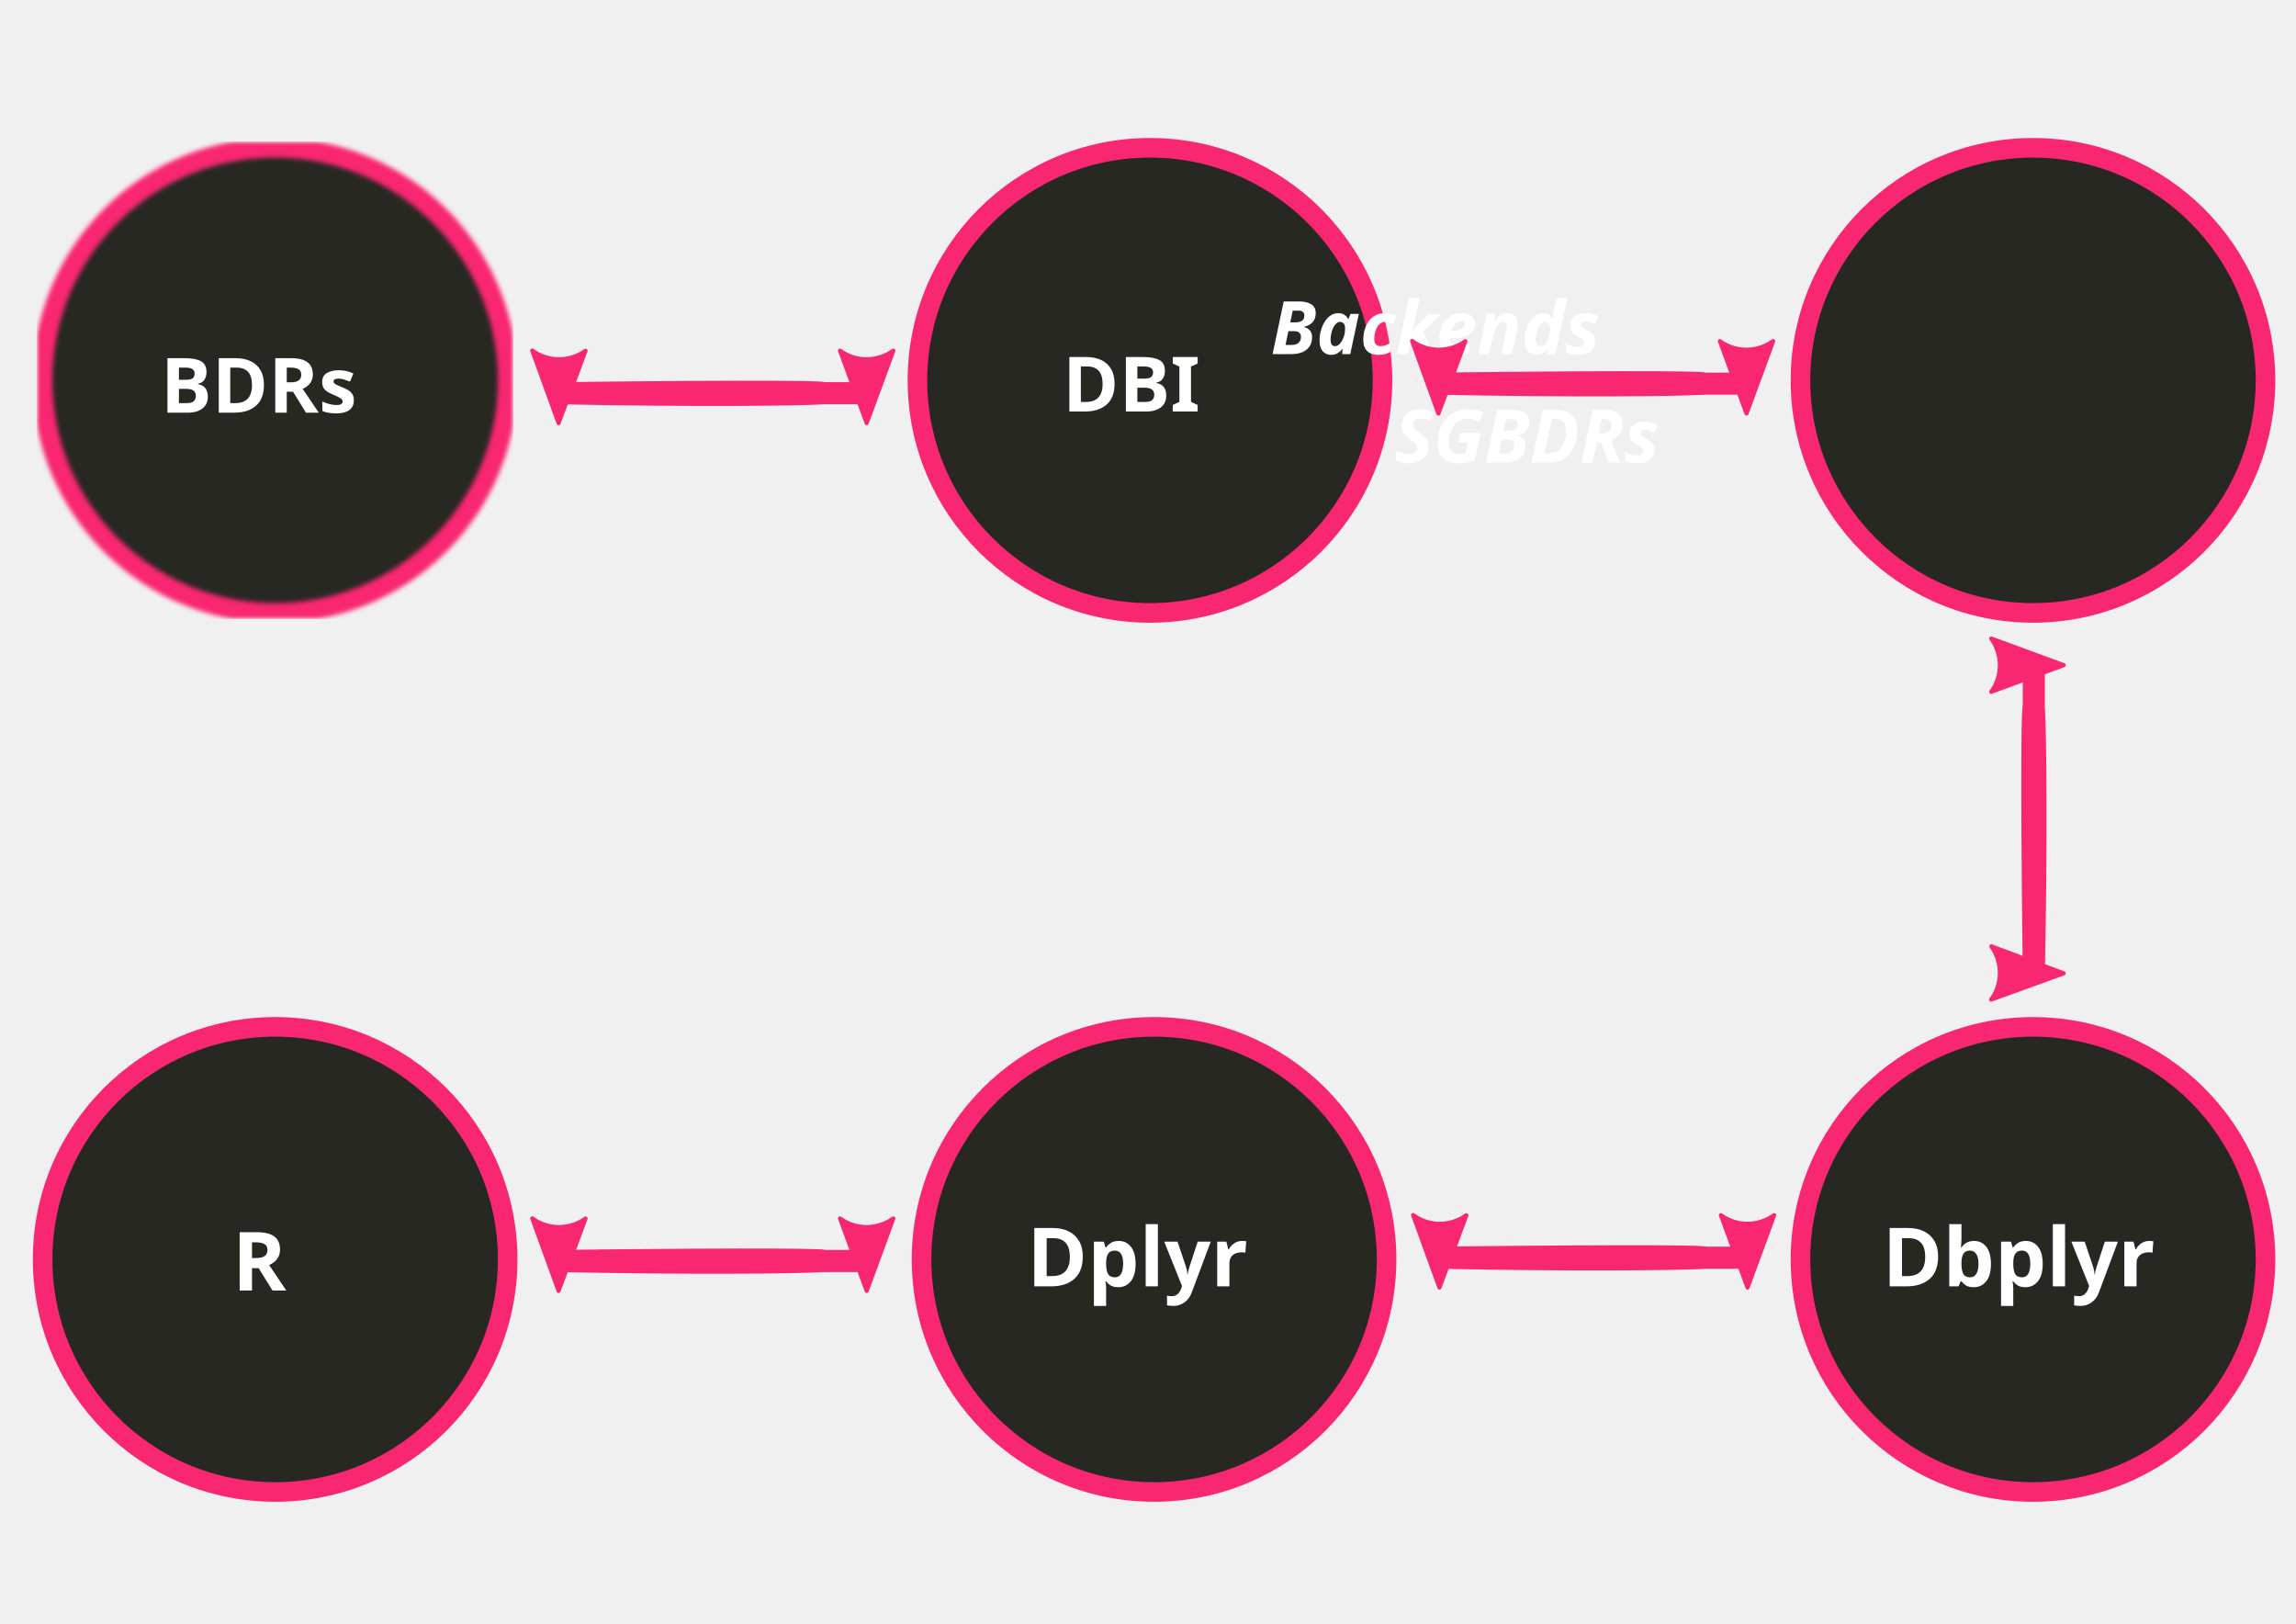
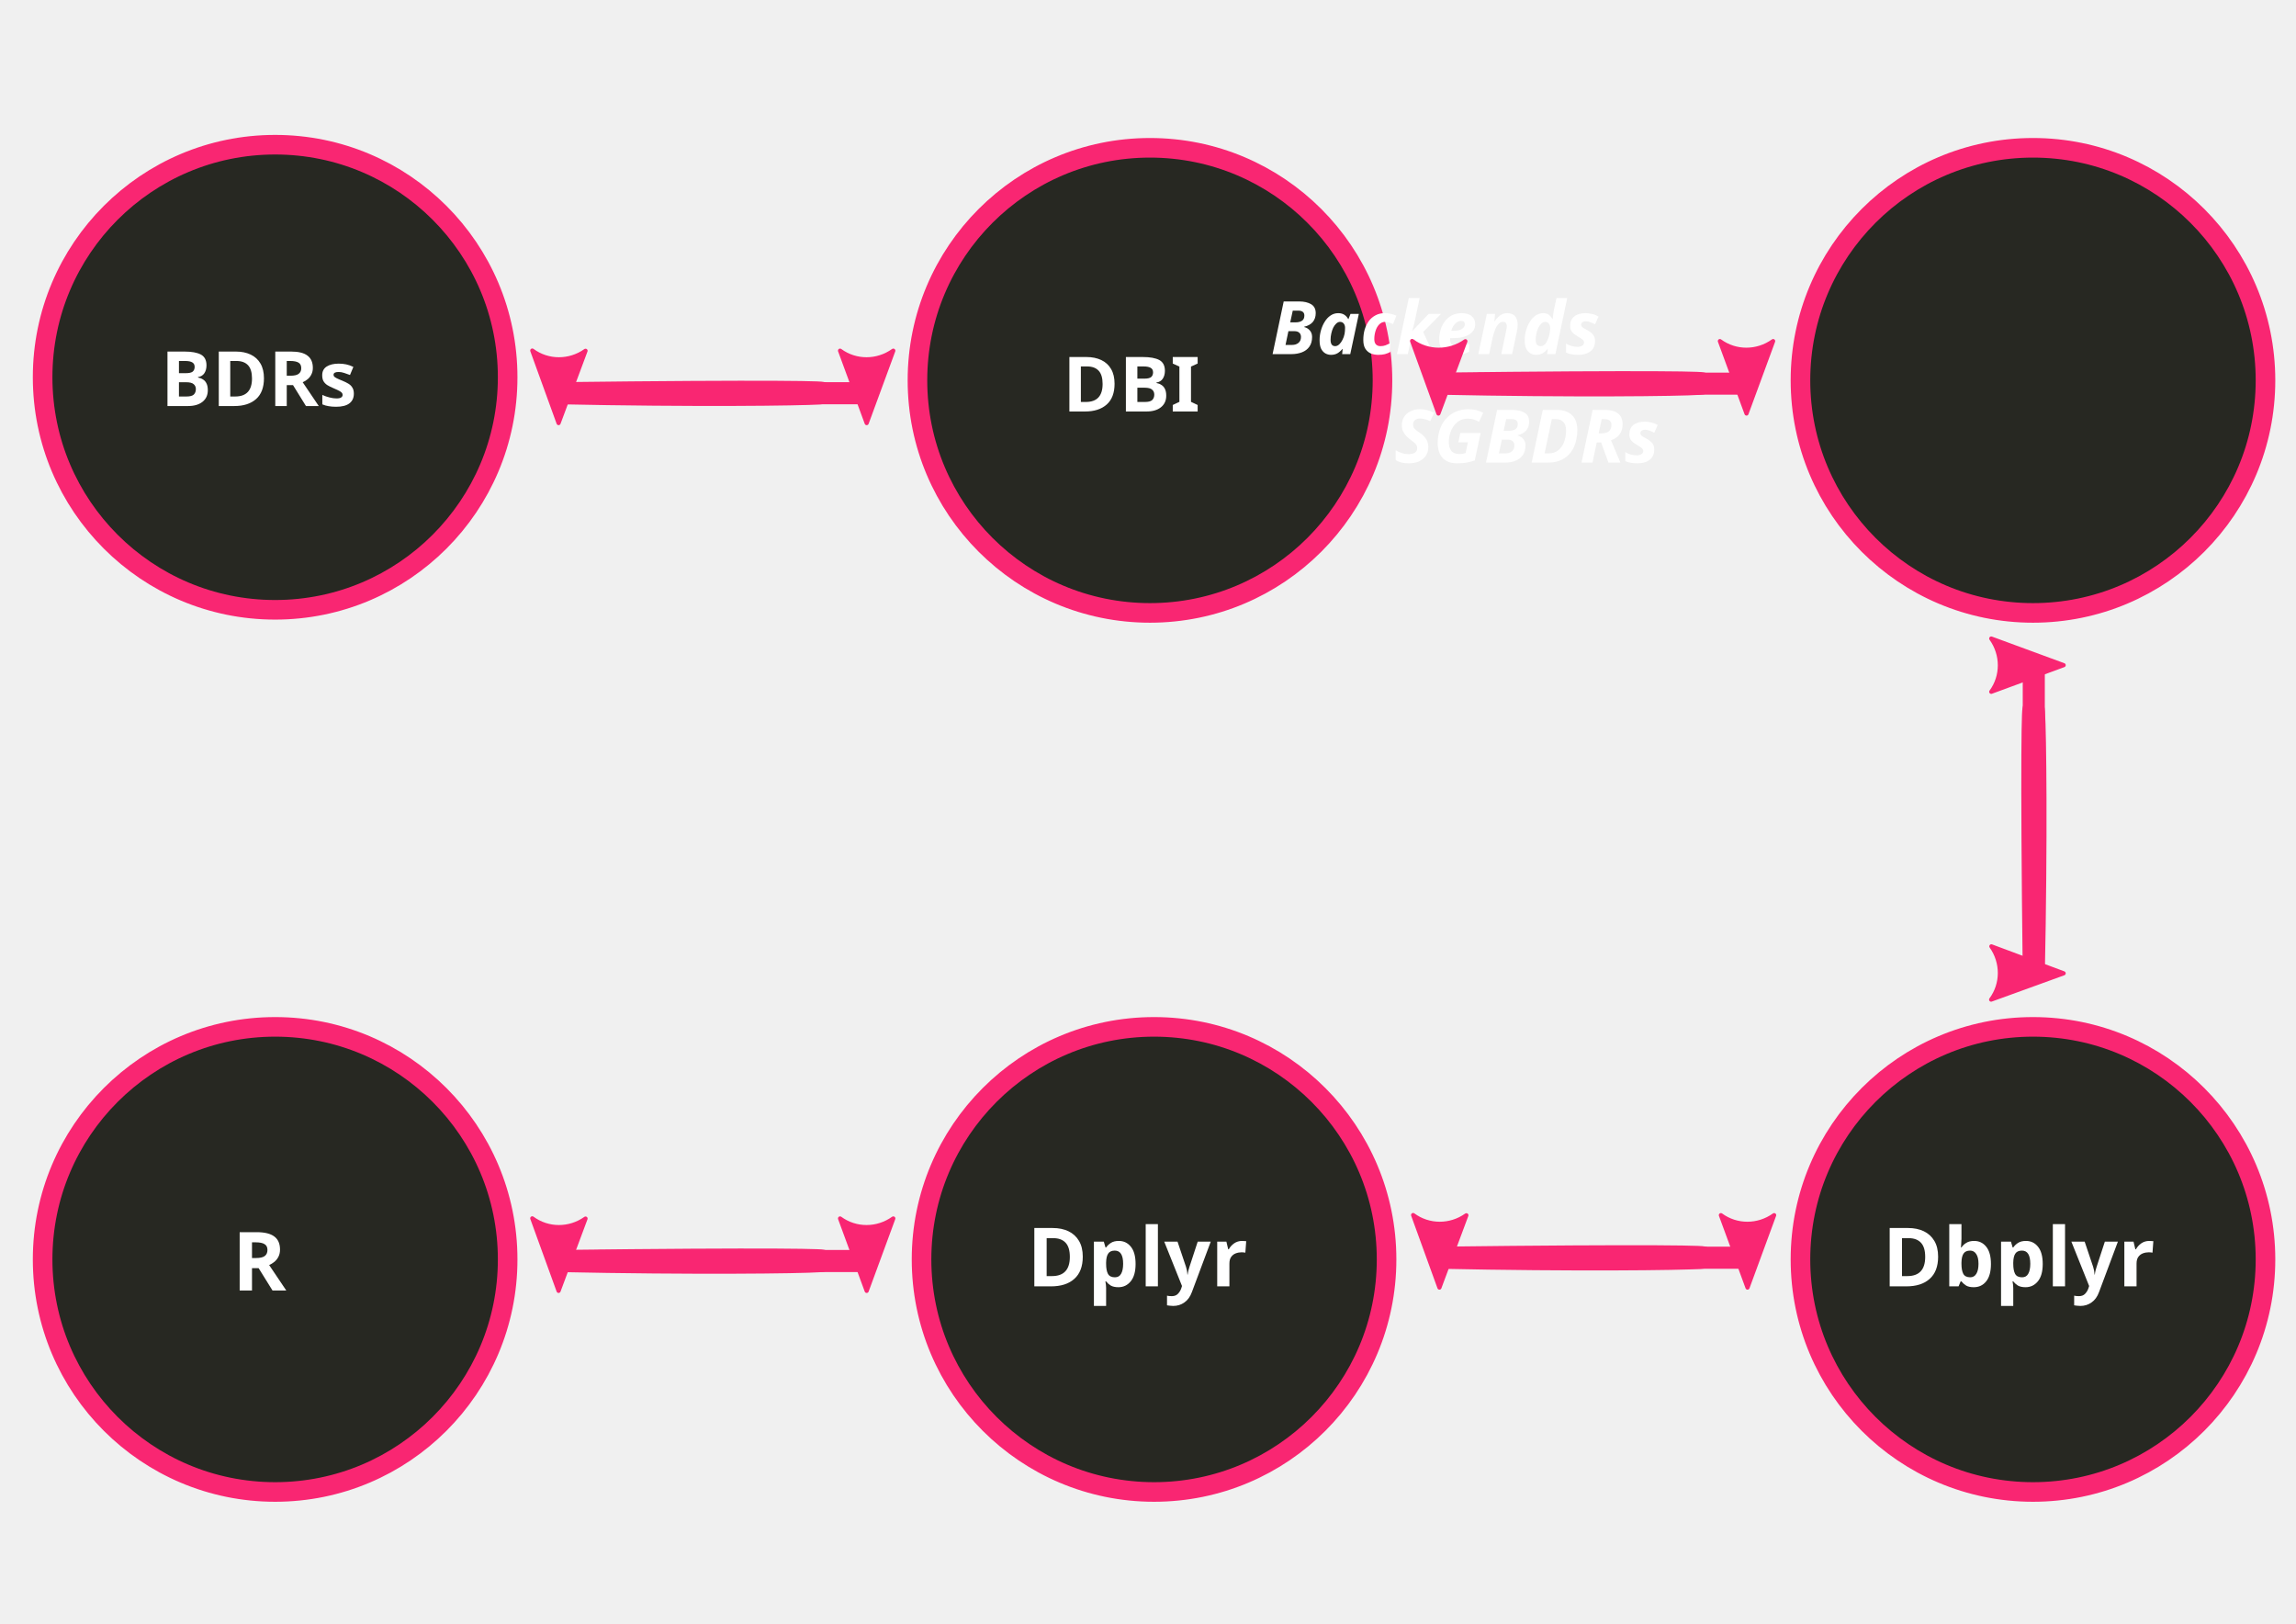
<svg xmlns="http://www.w3.org/2000/svg" width="297mm" height="210mm" viewBox="0 0 297 210" version="1.1" id="svg8">
  <defs id="defs2">
    <marker orient="auto" refY="0" refX="0" id="Arrow2Send" style="overflow:visible">
      <path id="path1005" style="fill:#f97b64;fill-opacity:1;fill-rule:evenodd;stroke:#f97b64;stroke-width:0.625;stroke-linejoin:round;stroke-opacity:1" d="M 8.719,4.034 -2.207,0.016 8.719,-4.002 c -1.745,2.372 -1.735,5.617 -6e-7,8.035 z" transform="matrix(-0.3,0,0,-0.3,0.69,0)" />
    </marker>
    <marker orient="auto" refY="0" refX="0" id="marker4492" style="overflow:visible">
      <path id="path4490" style="fill:#000000;fill-opacity:1;fill-rule:evenodd;stroke:#000000;stroke-width:0.625;stroke-linejoin:round;stroke-opacity:1" d="M 8.719,4.034 -2.207,0.016 8.719,-4.002 c -1.745,2.372 -1.735,5.617 -6e-7,8.035 z" transform="scale(-0.6)" />
    </marker>
    <marker orient="auto" refY="0" refX="0" id="Arrow2Mend" style="overflow:visible">
      <path id="path999" style="fill:#000000;fill-opacity:1;fill-rule:evenodd;stroke:#000000;stroke-width:0.625;stroke-linejoin:round;stroke-opacity:1" d="M 8.719,4.034 -2.207,0.016 8.719,-4.002 c -1.745,2.372 -1.735,5.617 -6e-7,8.035 z" transform="scale(-0.6)" />
    </marker>
    <marker orient="auto" refY="0" refX="0" id="Arrow1Send" style="overflow:visible">
      <path id="path987" d="M 0,0 5,-5 -12.5,0 5,5 Z" style="fill:#000000;fill-opacity:1;fill-rule:evenodd;stroke:#000000;stroke-width:1pt;stroke-opacity:1" transform="matrix(-0.2,0,0,-0.2,-1.2,0)" />
    </marker>
    <marker orient="auto" refY="0" refX="0" id="Arrow2Mstart" style="overflow:visible">
      <path id="path996" style="fill:#000000;fill-opacity:1;fill-rule:evenodd;stroke:#000000;stroke-width:0.625;stroke-linejoin:round;stroke-opacity:1" d="M 8.719,4.034 -2.207,0.016 8.719,-4.002 c -1.745,2.372 -1.735,5.617 -6e-7,8.035 z" transform="scale(0.6)" />
    </marker>
    <marker orient="auto" refY="0" refX="0" id="Arrow1Lend" style="overflow:visible">
      <path id="path975" d="M 0,0 5,-5 -12.5,0 5,5 Z" style="fill:#000000;fill-opacity:1;fill-rule:evenodd;stroke:#000000;stroke-width:1pt;stroke-opacity:1" transform="matrix(-0.8,0,0,-0.8,-10,0)" />
    </marker>
    <marker orient="auto" refY="0" refX="0" id="Arrow2Lend" style="overflow:visible">
      <path id="path993" style="fill:#000000;fill-opacity:1;fill-rule:evenodd;stroke:#000000;stroke-width:0.625;stroke-linejoin:round;stroke-opacity:1" d="M 8.719,4.034 -2.207,0.016 8.719,-4.002 c -1.745,2.372 -1.735,5.617 -6e-7,8.035 z" transform="matrix(-1.1,0,0,-1.1,-1.1,0)" />
    </marker>
    <marker orient="auto" refY="0" refX="0" id="Arrow2Send-0" style="overflow:visible">
      <path id="path1005-9" style="fill:#f97b64;fill-opacity:1;fill-rule:evenodd;stroke:#f97b64;stroke-width:0.625;stroke-linejoin:round;stroke-opacity:1" d="M 8.719,4.034 -2.207,0.016 8.719,-4.002 c -1.745,2.372 -1.735,5.617 -6e-7,8.035 z" transform="matrix(-0.3,0,0,-0.3,0.69,0)" />
    </marker>
    <marker orient="auto" refY="0" refX="0" id="Arrow2Send-6" style="overflow:visible">
      <path id="path1005-0" style="fill:#f97b64;fill-opacity:1;fill-rule:evenodd;stroke:#f97b64;stroke-width:0.625;stroke-linejoin:round;stroke-opacity:1" d="M 8.719,4.034 -2.207,0.016 8.719,-4.002 c -1.745,2.372 -1.735,5.617 -6e-7,8.035 z" transform="matrix(-0.3,0,0,-0.3,0.69,0)" />
    </marker>
    <marker orient="auto" refY="0" refX="0" id="Arrow2Send-0-6" style="overflow:visible">
      <path id="path1005-9-2" style="fill:#f97b64;fill-opacity:1;fill-rule:evenodd;stroke:#f97b64;stroke-width:0.625;stroke-linejoin:round;stroke-opacity:1" d="M 8.719,4.034 -2.207,0.016 8.719,-4.002 c -1.745,2.372 -1.735,5.617 -6e-7,8.035 z" transform="matrix(-0.3,0,0,-0.3,0.69,0)" />
    </marker>
    <marker orient="auto" refY="0" refX="0" id="Arrow2Send-0-2" style="overflow:visible">
      <path id="path1005-9-0" style="fill:#f97b64;fill-opacity:1;fill-rule:evenodd;stroke:#f97b64;stroke-width:0.625;stroke-linejoin:round;stroke-opacity:1" d="M 8.719,4.034 -2.207,0.016 8.719,-4.002 c -1.745,2.372 -1.735,5.617 -6e-7,8.035 z" transform="matrix(-0.3,0,0,-0.3,0.69,0)" />
    </marker>
    <marker orient="auto" refY="0.0" refX="0.0" id="Arrow2Send-05" style="overflow:visible;">
      <path id="path1005-5" style="fill-rule:evenodd;stroke-width:0.625;stroke-linejoin:round;stroke:#f97b64;stroke-opacity:1;fill:#f97b64;fill-opacity:1" d="M 8.719,4.034 L -2.207,0.016 L 8.719,-4.002 C 6.973,-1.63 6.983,1.616 8.719,4.034 z " transform="scale(0.3) rotate(180) translate(-2.3,0)" />
    </marker>
    <marker orient="auto" refY="0.0" refX="0.0" id="marker4492-7" style="overflow:visible;">
      <path id="path4490-6" style="fill-rule:evenodd;stroke-width:0.625;stroke-linejoin:round;stroke:#000000;stroke-opacity:1;fill:#000000;fill-opacity:1" d="M 8.719,4.034 L -2.207,0.016 L 8.719,-4.002 C 6.973,-1.63 6.983,1.616 8.719,4.034 z " transform="scale(0.6) rotate(180) translate(0,0)" />
    </marker>
    <marker orient="auto" refY="0.0" refX="0.0" id="Arrow2Mend-4" style="overflow:visible;">
      <path id="path999-5" style="fill-rule:evenodd;stroke-width:0.625;stroke-linejoin:round;stroke:#000000;stroke-opacity:1;fill:#000000;fill-opacity:1" d="M 8.719,4.034 L -2.207,0.016 L 8.719,-4.002 C 6.973,-1.63 6.983,1.616 8.719,4.034 z " transform="scale(0.6) rotate(180) translate(0,0)" />
    </marker>
    <marker orient="auto" refY="0.0" refX="0.0" id="Arrow1Send-6" style="overflow:visible;">
      <path id="path987-5" d="M 0.0,0.0 L 5.0,-5.0 L -12.5,0.0 L 5.0,5.0 L 0.0,0.0 z " style="fill-rule:evenodd;stroke:#000000;stroke-width:1pt;stroke-opacity:1;fill:#000000;fill-opacity:1" transform="scale(0.2) rotate(180) translate(6,0)" />
    </marker>
    <marker orient="auto" refY="0.0" refX="0.0" id="Arrow2Mstart-5" style="overflow:visible">
      <path id="path996-3" style="fill-rule:evenodd;stroke-width:0.625;stroke-linejoin:round;stroke:#000000;stroke-opacity:1;fill:#000000;fill-opacity:1" d="M 8.719,4.034 L -2.207,0.016 L 8.719,-4.002 C 6.973,-1.63 6.983,1.616 8.719,4.034 z " transform="scale(0.6) translate(0,0)" />
    </marker>
    <marker orient="auto" refY="0.0" refX="0.0" id="Arrow1Lend-5" style="overflow:visible;">
      <path id="path975-1" d="M 0.0,0.0 L 5.0,-5.0 L -12.5,0.0 L 5.0,5.0 L 0.0,0.0 z " style="fill-rule:evenodd;stroke:#000000;stroke-width:1pt;stroke-opacity:1;fill:#000000;fill-opacity:1" transform="scale(0.8) rotate(180) translate(12.5,0)" />
    </marker>
    <marker orient="auto" refY="0.0" refX="0.0" id="Arrow2Lend-0" style="overflow:visible;">
      <path id="path993-1" style="fill-rule:evenodd;stroke-width:0.625;stroke-linejoin:round;stroke:#000000;stroke-opacity:1;fill:#000000;fill-opacity:1" d="M 8.719,4.034 L -2.207,0.016 L 8.719,-4.002 C 6.973,-1.63 6.983,1.616 8.719,4.034 z " transform="scale(1.1) rotate(180) translate(1,0)" />
    </marker>
    <marker orient="auto" refY="0" refX="0" id="Arrow2Send-0-27" style="overflow:visible">
      <path id="path1005-9-9" style="fill:#f97b64;fill-opacity:1;fill-rule:evenodd;stroke:#f97b64;stroke-width:0.625;stroke-linejoin:round;stroke-opacity:1" d="M 8.719,4.034 -2.207,0.016 8.719,-4.002 c -1.745,2.372 -1.735,5.617 -6e-7,8.035 z" transform="matrix(-0.3,0,0,-0.3,0.69,0)" />
    </marker>
    <marker orient="auto" refY="0" refX="0" id="Arrow2Send-6-5" style="overflow:visible">
      <path id="path1005-0-9" style="fill:#f97b64;fill-opacity:1;fill-rule:evenodd;stroke:#f97b64;stroke-width:0.625;stroke-linejoin:round;stroke-opacity:1" d="M 8.719,4.034 -2.207,0.016 8.719,-4.002 c -1.745,2.372 -1.735,5.617 -6e-7,8.035 z" transform="matrix(-0.3,0,0,-0.3,0.69,0)" />
    </marker>
    <marker orient="auto" refY="0" refX="0" id="Arrow2Send-0-6-2" style="overflow:visible">
      <path id="path1005-9-2-0" style="fill:#f97b64;fill-opacity:1;fill-rule:evenodd;stroke:#f97b64;stroke-width:0.625;stroke-linejoin:round;stroke-opacity:1" d="M 8.719,4.034 -2.207,0.016 8.719,-4.002 c -1.745,2.372 -1.735,5.617 -6e-7,8.035 z" transform="matrix(-0.3,0,0,-0.3,0.69,0)" />
    </marker>
    <marker orient="auto" refY="0" refX="0" id="Arrow2Send-0-2-2" style="overflow:visible">
      <path id="path1005-9-0-9" style="fill:#f97b64;fill-opacity:1;fill-rule:evenodd;stroke:#f97b64;stroke-width:0.625;stroke-linejoin:round;stroke-opacity:1" d="M 8.719,4.034 -2.207,0.016 8.719,-4.002 c -1.745,2.372 -1.735,5.617 -6e-7,8.035 z" transform="matrix(-0.3,0,0,-0.3,0.69,0)" />
    </marker>
    <marker orient="auto" refY="0.0" refX="0.0" id="Arrow2Send-4" style="overflow:visible;">
      <path id="path1005-3" style="fill-rule:evenodd;stroke-width:0.625;stroke-linejoin:round;stroke:#f92672;stroke-opacity:1;fill:#f92672;fill-opacity:1" d="M 8.719,4.034 L -2.207,0.016 L 8.719,-4.002 C 6.973,-1.63 6.983,1.616 8.719,4.034 z " transform="scale(0.3) rotate(180) translate(-2.3,0)" />
    </marker>
    <marker orient="auto" refY="0.0" refX="0.0" id="marker4492-6" style="overflow:visible;">
      <path id="path4490-7" style="fill-rule:evenodd;stroke-width:0.625;stroke-linejoin:round;stroke:#000000;stroke-opacity:1;fill:#000000;fill-opacity:1" d="M 8.719,4.034 L -2.207,0.016 L 8.719,-4.002 C 6.973,-1.63 6.983,1.616 8.719,4.034 z " transform="scale(0.6) rotate(180) translate(0,0)" />
    </marker>
    <marker orient="auto" refY="0.0" refX="0.0" id="Arrow2Mend-5" style="overflow:visible;">
      <path id="path999-9" style="fill-rule:evenodd;stroke-width:0.625;stroke-linejoin:round;stroke:#000000;stroke-opacity:1;fill:#000000;fill-opacity:1" d="M 8.719,4.034 L -2.207,0.016 L 8.719,-4.002 C 6.973,-1.63 6.983,1.616 8.719,4.034 z " transform="scale(0.6) rotate(180) translate(0,0)" />
    </marker>
    <marker orient="auto" refY="0.0" refX="0.0" id="Arrow1Send-2" style="overflow:visible;">
      <path id="path987-9" d="M 0.0,0.0 L 5.0,-5.0 L -12.5,0.0 L 5.0,5.0 L 0.0,0.0 z " style="fill-rule:evenodd;stroke:#000000;stroke-width:1pt;stroke-opacity:1;fill:#000000;fill-opacity:1" transform="scale(0.2) rotate(180) translate(6,0)" />
    </marker>
    <marker orient="auto" refY="0.0" refX="0.0" id="Arrow2Mstart-2" style="overflow:visible">
      <path id="path996-0" style="fill-rule:evenodd;stroke-width:0.625;stroke-linejoin:round;stroke:#000000;stroke-opacity:1;fill:#000000;fill-opacity:1" d="M 8.719,4.034 L -2.207,0.016 L 8.719,-4.002 C 6.973,-1.63 6.983,1.616 8.719,4.034 z " transform="scale(0.6) translate(0,0)" />
    </marker>
    <marker orient="auto" refY="0.0" refX="0.0" id="Arrow1Lend-3" style="overflow:visible;">
      <path id="path975-8" d="M 0.0,0.0 L 5.0,-5.0 L -12.5,0.0 L 5.0,5.0 L 0.0,0.0 z " style="fill-rule:evenodd;stroke:#000000;stroke-width:1pt;stroke-opacity:1;fill:#000000;fill-opacity:1" transform="scale(0.8) rotate(180) translate(12.5,0)" />
    </marker>
    <marker orient="auto" refY="0.0" refX="0.0" id="Arrow2Lend-6" style="overflow:visible;">
      <path id="path993-0" style="fill-rule:evenodd;stroke-width:0.625;stroke-linejoin:round;stroke:#000000;stroke-opacity:1;fill:#000000;fill-opacity:1" d="M 8.719,4.034 L -2.207,0.016 L 8.719,-4.002 C 6.973,-1.63 6.983,1.616 8.719,4.034 z " transform="scale(1.1) rotate(180) translate(1,0)" />
    </marker>
    <marker orient="auto" refY="0" refX="0" id="Arrow2Send-0-4" style="overflow:visible">
      <path id="path1005-9-8" style="fill:#f97b64;fill-opacity:1;fill-rule:evenodd;stroke:#f97b64;stroke-width:0.625;stroke-linejoin:round;stroke-opacity:1" d="M 8.719,4.034 -2.207,0.016 8.719,-4.002 c -1.745,2.372 -1.735,5.617 -6e-7,8.035 z" transform="matrix(-0.3,0,0,-0.3,0.69,0)" />
    </marker>
    <marker orient="auto" refY="0" refX="0" id="Arrow2Send-6-2" style="overflow:visible">
      <path id="path1005-0-8" style="fill:#f97b64;fill-opacity:1;fill-rule:evenodd;stroke:#f97b64;stroke-width:0.625;stroke-linejoin:round;stroke-opacity:1" d="M 8.719,4.034 -2.207,0.016 8.719,-4.002 c -1.745,2.372 -1.735,5.617 -6e-7,8.035 z" transform="matrix(-0.3,0,0,-0.3,0.69,0)" />
    </marker>
    <marker orient="auto" refY="0" refX="0" id="Arrow2Send-0-6-1" style="overflow:visible">
      <path id="path1005-9-2-4" style="fill:#f97b64;fill-opacity:1;fill-rule:evenodd;stroke:#f97b64;stroke-width:0.625;stroke-linejoin:round;stroke-opacity:1" d="M 8.719,4.034 -2.207,0.016 8.719,-4.002 c -1.745,2.372 -1.735,5.617 -6e-7,8.035 z" transform="matrix(-0.3,0,0,-0.3,0.69,0)" />
    </marker>
    <marker orient="auto" refY="0" refX="0" id="Arrow2Send-0-2-29" style="overflow:visible">
      <path id="path1005-9-0-8" style="fill:#f97b64;fill-opacity:1;fill-rule:evenodd;stroke:#f97b64;stroke-width:0.625;stroke-linejoin:round;stroke-opacity:1" d="M 8.719,4.034 -2.207,0.016 8.719,-4.002 c -1.745,2.372 -1.735,5.617 -6e-7,8.035 z" transform="matrix(-0.3,0,0,-0.3,0.69,0)" />
    </marker>
    <marker orient="auto" refY="0" refX="0" id="Arrow2Send-0-6-5" style="overflow:visible">
      <path id="path1005-9-2-2" style="fill:#f92672;fill-opacity:1;fill-rule:evenodd;stroke:#f92672;stroke-width:0.625;stroke-linejoin:round;stroke-opacity:1" d="M 8.719,4.034 -2.207,0.016 8.719,-4.002 c -1.745,2.372 -1.735,5.617 -6e-7,8.035 z" transform="matrix(-0.3,0,0,-0.3,0.69,0)" />
    </marker>
    <marker orient="auto" refY="0" refX="0" id="Arrow2Send-0-6-5-9" style="overflow:visible">
      <path id="path1005-9-2-2-3" style="fill:#f97b64;fill-opacity:1;fill-rule:evenodd;stroke:#f97b64;stroke-width:0.625;stroke-linejoin:round;stroke-opacity:1" d="M 8.719,4.034 -2.207,0.016 8.719,-4.002 c -1.745,2.372 -1.735,5.617 -6e-7,8.035 z" transform="matrix(-0.3,0,0,-0.3,0.69,0)" />
    </marker>
    <marker orient="auto" refY="0" refX="0" id="Arrow2Send-0-6-5-4" style="overflow:visible">
      <path id="path1005-9-2-2-1" style="fill:#f97b64;fill-opacity:1;fill-rule:evenodd;stroke:#f97b64;stroke-width:0.625;stroke-linejoin:round;stroke-opacity:1" d="M 8.719,4.034 -2.207,0.016 8.719,-4.002 c -1.745,2.372 -1.735,5.617 -6e-7,8.035 z" transform="matrix(-0.3,0,0,-0.3,0.69,0)" />
    </marker>
    <marker orient="auto" refY="0" refX="0" id="Arrow2Send-0-6-5-4-0" style="overflow:visible">
      <path id="path1005-9-2-2-1-8" style="fill:#f97b64;fill-opacity:1;fill-rule:evenodd;stroke:#f97b64;stroke-width:0.625;stroke-linejoin:round;stroke-opacity:1" d="M 8.719,4.034 -2.207,0.016 8.719,-4.002 c -1.745,2.372 -1.735,5.617 -6e-7,8.035 z" transform="matrix(-0.3,0,0,-0.3,0.69,0)" />
    </marker>
    <marker orient="auto" refY="0" refX="0" id="Arrow2Send-0-6-5-4-0-2" style="overflow:visible">
      <path id="path1005-9-2-2-1-8-0" style="fill:#f97b64;fill-opacity:1;fill-rule:evenodd;stroke:#f97b64;stroke-width:0.625;stroke-linejoin:round;stroke-opacity:1" d="M 8.719,4.034 -2.207,0.016 8.719,-4.002 c -1.745,2.372 -1.735,5.617 -6e-7,8.035 z" transform="matrix(-0.3,0,0,-0.3,0.69,0)" />
    </marker>
    <marker orient="auto" refY="0" refX="0" id="Arrow2Send-6-2-2" style="overflow:visible">
      <path id="path1005-0-8-3" style="fill:#f97b64;fill-opacity:1;fill-rule:evenodd;stroke:#f97b64;stroke-width:0.625;stroke-linejoin:round;stroke-opacity:1" d="M 8.719,4.034 -2.207,0.016 8.719,-4.002 c -1.745,2.372 -1.735,5.617 -6e-7,8.035 z" transform="matrix(-0.3,0,0,-0.3,0.69,0)" />
    </marker>
    <marker orient="auto" refY="0" refX="0" id="Arrow2Send-0-6-5-0" style="overflow:visible">
      <path id="path1005-9-2-2-9" style="fill:#f97b64;fill-opacity:1;fill-rule:evenodd;stroke:#f97b64;stroke-width:0.625;stroke-linejoin:round;stroke-opacity:1" d="M 8.719,4.034 -2.207,0.016 8.719,-4.002 c -1.745,2.372 -1.735,5.617 -6e-7,8.035 z" transform="matrix(-0.3,0,0,-0.3,0.69,0)" />
    </marker>
    <marker orient="auto" refY="0" refX="0" id="Arrow2Send-4-3" style="overflow:visible">
      <path id="path1005-3-7" style="fill:#f97b64;fill-opacity:1;fill-rule:evenodd;stroke:#f97b64;stroke-width:0.625;stroke-linejoin:round;stroke-opacity:1" d="M 8.719,4.034 -2.207,0.016 8.719,-4.002 c -1.745,2.372 -1.735,5.617 -6e-7,8.035 z" transform="matrix(-0.3,0,0,-0.3,0.69,0)" />
    </marker>
    <marker orient="auto" refY="0" refX="0" id="Arrow2Send-0-6-5-07" style="overflow:visible">
      <path id="path1005-9-2-2-6" style="fill:#f97b64;fill-opacity:1;fill-rule:evenodd;stroke:#f97b64;stroke-width:0.625;stroke-linejoin:round;stroke-opacity:1" d="M 8.719,4.034 -2.207,0.016 8.719,-4.002 c -1.745,2.372 -1.735,5.617 -6e-7,8.035 z" transform="matrix(-0.3,0,0,-0.3,0.69,0)" />
    </marker>
    <marker orient="auto" refY="0" refX="0" id="Arrow2Send-4-4" style="overflow:visible">
      <path id="path1005-3-8" style="fill:#f97b64;fill-opacity:1;fill-rule:evenodd;stroke:#f97b64;stroke-width:0.625;stroke-linejoin:round;stroke-opacity:1" d="M 8.719,4.034 -2.207,0.016 8.719,-4.002 c -1.745,2.372 -1.735,5.617 -6e-7,8.035 z" transform="matrix(-0.3,0,0,-0.3,0.69,0)" />
    </marker>
    <filter height="1.024" y="-0.012" width="1.024" x="-0.012" id="filter5532" style="color-interpolation-filters:sRGB">
      <feGaussianBlur id="feGaussianBlur5534" stdDeviation="0.301" />
    </filter>
    <marker orient="auto" refY="0" refX="0" id="Arrow2Send-4-7" style="overflow:visible">
      <path id="path1005-3-79" style="fill:#f92672;fill-opacity:1;fill-rule:evenodd;stroke:#f92672;stroke-width:0.625;stroke-linejoin:round;stroke-opacity:1" d="M 8.719,4.034 -2.207,0.016 8.719,-4.002 c -1.745,2.372 -1.735,5.617 -6e-7,8.035 z" transform="matrix(-0.3,0,0,-0.3,0.69,0)" />
    </marker>
    <marker orient="auto" refY="0" refX="0" id="Arrow2Send-0-6-5-2" style="overflow:visible">
      <path id="path1005-9-2-2-39" style="fill:#f92672;fill-opacity:1;fill-rule:evenodd;stroke:#f92672;stroke-width:0.625;stroke-linejoin:round;stroke-opacity:1" d="M 8.719,4.034 -2.207,0.016 8.719,-4.002 c -1.745,2.372 -1.735,5.617 -6e-7,8.035 z" transform="matrix(-0.3,0,0,-0.3,0.69,0)" />
    </marker>
    <marker orient="auto" refY="0" refX="0" id="Arrow2Send-4-0" style="overflow:visible">
      <path id="path1005-3-74" style="fill:#f92672;fill-opacity:1;fill-rule:evenodd;stroke:#f92672;stroke-width:0.625;stroke-linejoin:round;stroke-opacity:1" d="M 8.719,4.034 -2.207,0.016 8.719,-4.002 c -1.745,2.372 -1.735,5.617 -6e-7,8.035 z" transform="matrix(-0.3,0,0,-0.3,0.69,0)" />
    </marker>
    <marker orient="auto" refY="0" refX="0" id="Arrow2Send-0-6-5-1" style="overflow:visible">
      <path id="path1005-9-2-2-92" style="fill:#f92672;fill-opacity:1;fill-rule:evenodd;stroke:#f92672;stroke-width:0.625;stroke-linejoin:round;stroke-opacity:1" d="M 8.719,4.034 -2.207,0.016 8.719,-4.002 c -1.745,2.372 -1.735,5.617 -6e-7,8.035 z" transform="matrix(-0.3,0,0,-0.3,0.69,0)" />
    </marker>
    <marker orient="auto" refY="0" refX="0" id="Arrow2Send-4-5" style="overflow:visible">
      <path id="path1005-3-89" style="fill:#f92672;fill-opacity:1;fill-rule:evenodd;stroke:#f92672;stroke-width:0.625;stroke-linejoin:round;stroke-opacity:1" d="M 8.719,4.034 -2.207,0.016 8.719,-4.002 c -1.745,2.372 -1.735,5.617 -6e-7,8.035 z" transform="matrix(-0.3,0,0,-0.3,0.69,0)" />
    </marker>
    <marker orient="auto" refY="0" refX="0" id="Arrow2Send-0-6-5-19" style="overflow:visible">
      <path id="path1005-9-2-2-8" style="fill:#f92672;fill-opacity:1;fill-rule:evenodd;stroke:#f92672;stroke-width:0.625;stroke-linejoin:round;stroke-opacity:1" d="M 8.719,4.034 -2.207,0.016 8.719,-4.002 c -1.745,2.372 -1.735,5.617 -6e-7,8.035 z" transform="matrix(-0.3,0,0,-0.3,0.69,0)" />
    </marker>
    <marker orient="auto" refY="0" refX="0" id="Arrow2Send-4-6" style="overflow:visible">
      <path id="path1005-3-71" style="fill:#f92672;fill-opacity:1;fill-rule:evenodd;stroke:#f92672;stroke-width:0.625;stroke-linejoin:round;stroke-opacity:1" d="M 8.719,4.034 -2.207,0.016 8.719,-4.002 c -1.745,2.372 -1.735,5.617 -6e-7,8.035 z" transform="matrix(-0.3,0,0,-0.3,0.69,0)" />
    </marker>
    <marker orient="auto" refY="0" refX="0" id="Arrow2Send-0-6-5-5" style="overflow:visible">
      <path id="path1005-9-2-2-5" style="fill:#f92672;fill-opacity:1;fill-rule:evenodd;stroke:#f92672;stroke-width:0.625;stroke-linejoin:round;stroke-opacity:1" d="M 8.719,4.034 -2.207,0.016 8.719,-4.002 c -1.745,2.372 -1.735,5.617 -6e-7,8.035 z" transform="matrix(-0.3,0,0,-0.3,0.69,0)" />
    </marker>
  </defs>
  <g id="layer1" transform="translate(0,-87)">
    <g transform="translate(-0.1291176,-0.3950312)" id="layer1-9">
      <g transform="translate(-413.8495,100.6162)" id="layer1-4">
        <g transform="rotate(-90,305.2374,-110.0219)" id="layer1-5">
-           <circle style="opacity:1;fill:#272822;fill-opacity:1;stroke:#f92672;stroke-width:2.534;stroke-miterlimit:4;stroke-dasharray:none;stroke-opacity:1;filter:url(#filter5532)" id="path823" cx="34.31" cy="-159.244" transform="rotate(90)" r="30.077" />
          <circle style="opacity:1;fill:#272822;fill-opacity:1;stroke:#f92672;stroke-width:2.534;stroke-miterlimit:4;stroke-dasharray:none;stroke-opacity:1" id="path823-3" cx="147.474" cy="-159.244" transform="rotate(90)" r="30.077" />
          <circle style="opacity:1;fill:#272822;fill-opacity:1;stroke:#f92672;stroke-width:2.534;stroke-miterlimit:4;stroke-dasharray:none;stroke-opacity:1" id="path823-6" cx="261.696" cy="-159.244" transform="rotate(90)" r="30.077" />
          <circle style="opacity:1;fill:#272822;fill-opacity:1;stroke:#f92672;stroke-width:2.534;stroke-miterlimit:4;stroke-dasharray:none;stroke-opacity:1" id="path823-7" cx="261.696" cy="-45.551" transform="rotate(90)" r="30.077" />
          <circle style="opacity:1;fill:#272822;fill-opacity:1;stroke:#f92672;stroke-width:2.534;stroke-miterlimit:4;stroke-dasharray:none;stroke-opacity:1" id="path823-5" cx="148.003" cy="-45.551" transform="rotate(90)" r="30.077" />
          <circle style="opacity:1;fill:#272822;fill-opacity:1;stroke:#f92672;stroke-width:2.534;stroke-miterlimit:4;stroke-dasharray:none;stroke-opacity:1" id="path823-35" cx="34.31" cy="-45.551" transform="rotate(90)" r="30.077" />
          <text xml:space="preserve" style="font-style:normal;font-variant:normal;font-weight:normal;font-stretch:normal;font-size:45.477px;line-height:1.25;font-family:Arvo;-inkscape-font-specification:Arvo;letter-spacing:0px;word-spacing:0px;fill:#000000;fill-opacity:1;stroke:none;stroke-width:1.137" x="136.16" y="-155.213" id="text74-3" transform="rotate(90)">
            <tspan id="tspan72-6" x="136.16" y="-155.213" style="font-style:normal;font-variant:normal;font-weight:bold;font-stretch:normal;font-size:9.878px;font-family:Arvo;-inkscape-font-specification:'Arvo, Bold';font-variant-ligatures:normal;font-variant-caps:normal;font-variant-numeric:normal;font-feature-settings:normal;text-align:start;writing-mode:lr-tb;text-anchor:start;fill:#ffffff;fill-opacity:1;stroke-width:1.137">DBI</tspan>
          </text>
          <text xml:space="preserve" style="font-style:normal;font-variant:normal;font-weight:normal;font-stretch:normal;font-size:45.477px;line-height:0.1;font-family:Arvo;-inkscape-font-specification:Arvo;letter-spacing:0px;word-spacing:0px;fill:#000000;fill-opacity:1;stroke:none;stroke-width:1.137" x="261.245" y="-182.527" id="text74-7" transform="rotate(90)">
            <tspan x="261.245" y="-167.186" style="font-style:normal;font-variant:normal;font-weight:bold;font-stretch:normal;font-size:9.525px;line-height:0.3;font-family:Arvo;-inkscape-font-specification:'Arvo, Bold';font-variant-ligatures:normal;font-variant-caps:normal;font-variant-numeric:normal;font-feature-settings:normal;text-align:center;writing-mode:lr-tb;text-anchor:middle;fill:#ffffff;fill-opacity:1;stroke:none;stroke-width:1.137;stroke-opacity:1" id="tspan935" />
            <tspan id="tspan452" x="261.245" y="-162.638" style="font-style:italic;font-variant:normal;font-weight:bold;font-stretch:normal;font-size:9.525px;line-height:0.3;font-family:Arvo;-inkscape-font-specification:'Arvo, Bold Italic';font-variant-ligatures:normal;font-variant-caps:normal;font-variant-numeric:normal;font-feature-settings:normal;text-align:center;writing-mode:lr-tb;text-anchor:middle;fill:#ffffff;fill-opacity:1;stroke:none;stroke-width:1.137;stroke-opacity:1">Backends</tspan>
            <tspan x="261.245" y="-148.605" style="font-style:italic;font-variant:normal;font-weight:bold;font-stretch:normal;font-size:9.525px;line-height:0.3;font-family:Arvo;-inkscape-font-specification:'Arvo, Bold Italic';font-variant-ligatures:normal;font-variant-caps:normal;font-variant-numeric:normal;font-feature-settings:normal;text-align:center;writing-mode:lr-tb;text-anchor:middle;fill:#ffffff;fill-opacity:1;stroke:none;stroke-width:1.137;stroke-opacity:1" id="tspan3184">SGBDRs</tspan>
          </text>
          <text xml:space="preserve" style="font-style:normal;font-variant:normal;font-weight:normal;font-stretch:normal;font-size:45.477px;line-height:1.25;font-family:Arvo;-inkscape-font-specification:Arvo;letter-spacing:0px;word-spacing:0px;fill:#000000;fill-opacity:1;stroke:none;stroke-width:1.137" x="242.206" y="-42.064" id="text74-35" transform="rotate(90)">
            <tspan id="tspan72-62" x="242.206" y="-42.064" style="font-style:normal;font-variant:normal;font-weight:bold;font-stretch:normal;font-size:10.583px;font-family:Arvo;-inkscape-font-specification:'Arvo, Bold';font-variant-ligatures:normal;font-variant-caps:normal;font-variant-numeric:normal;font-feature-settings:normal;text-align:start;writing-mode:lr-tb;text-anchor:start;fill:#ffffff;fill-opacity:1;stroke-width:1.137">Dbplyr</tspan>
          </text>
          <text xml:space="preserve" style="font-style:normal;font-variant:normal;font-weight:normal;font-stretch:normal;font-size:45.477px;line-height:1.25;font-family:Arvo;-inkscape-font-specification:Arvo;letter-spacing:0px;word-spacing:0px;fill:#000000;fill-opacity:1;stroke:none;stroke-width:1.137" x="131.563" y="-42.064" id="text74-9" transform="rotate(90)">
            <tspan id="tspan72-1" x="131.563" y="-42.064" style="font-style:normal;font-variant:normal;font-weight:bold;font-stretch:normal;font-size:10.583px;font-family:Arvo;-inkscape-font-specification:'Arvo, Bold';font-variant-ligatures:normal;font-variant-caps:normal;font-variant-numeric:normal;font-feature-settings:normal;text-align:start;writing-mode:lr-tb;text-anchor:start;fill:#ffffff;fill-opacity:1;stroke-width:1.137">Dplyr</tspan>
          </text>
          <text xml:space="preserve" style="font-style:normal;font-variant:normal;font-weight:normal;font-stretch:normal;font-size:45.477px;line-height:1.25;font-family:Arvo;-inkscape-font-specification:Arvo;letter-spacing:0px;word-spacing:0px;fill:#000000;fill-opacity:1;stroke:none;stroke-width:1.137" x="28.77" y="-41.528" id="text74-2" transform="rotate(90)">
            <tspan id="tspan72-7" x="28.77" y="-41.528" style="font-style:normal;font-variant:normal;font-weight:bold;font-stretch:normal;font-size:10.583px;font-family:Arvo;-inkscape-font-specification:'Arvo, Bold';font-variant-ligatures:normal;font-variant-caps:normal;font-variant-numeric:normal;font-feature-settings:normal;text-align:start;writing-mode:lr-tb;text-anchor:start;fill:#ffffff;fill-opacity:1;stroke-width:1.137">R</tspan>
          </text>
          <g id="g1913" transform="translate(-0.4267475,116.1777)">
            <path id="path970" d="m 159.244,108.448 c 0,-77.811 0,0 0,0 z" style="fill:#f92672;fill-opacity:1;stroke:#f92672;stroke-width:2.858;stroke-linecap:butt;stroke-linejoin:round;stroke-miterlimit:4;stroke-dasharray:none;stroke-opacity:1;marker-end:url(#Arrow2Send-4)" />
            <path id="path970-3-1-9" d="m 159.244,68.612 c -0.735,34.92 0.668,54.944 0,0 z" style="fill:#f92672;fill-opacity:1;stroke:#f92672;stroke-width:2.858;stroke-linecap:butt;stroke-linejoin:round;stroke-miterlimit:4;stroke-dasharray:none;stroke-opacity:1;marker-end:url(#Arrow2Send-0-6-5)" />
          </g>
          <flowRoot style="font-style:normal;font-weight:normal;font-size:40px;line-height:1.25;font-family:sans-serif;letter-spacing:0px;word-spacing:0px;fill:#000000;fill-opacity:1;stroke:none" id="flowRoot454" xml:space="preserve">
            <flowRegion id="flowRegion456">
              <rect y="205.129" x="1011.429" height="45.714" width="2.857" id="rect458" />
            </flowRegion>
            <flowPara id="flowPara460" />
          </flowRoot>
          <flowRoot style="font-style:normal;font-weight:normal;font-size:40px;line-height:1.25;font-family:sans-serif;letter-spacing:0px;word-spacing:0px;fill:#000000;fill-opacity:1;stroke:none" id="flowRoot462" xml:space="preserve">
            <flowRegion id="flowRegion464">
              <rect y="73.701" x="831.429" height="222.857" width="345.714" id="rect466" />
            </flowRegion>
            <flowPara id="flowPara468" />
          </flowRoot>
          <flowRoot style="font-style:normal;font-weight:normal;font-size:40px;line-height:1.25;font-family:sans-serif;letter-spacing:0px;word-spacing:0px;fill:#000000;fill-opacity:1;stroke:none" id="flowRoot470" xml:space="preserve">
            <flowRegion id="flowRegion472">
              <rect y="79.415" x="1085.714" height="174.286" width="28.571" id="rect474" />
            </flowRegion>
            <flowPara id="flowPara476" />
          </flowRoot>
          <flowRoot style="font-style:normal;font-weight:normal;font-size:40px;line-height:1.25;font-family:sans-serif;letter-spacing:0px;word-spacing:0px;fill:#000000;fill-opacity:1;stroke:none" id="flowRoot478" xml:space="preserve">
            <flowRegion id="flowRegion480">
              <rect y="213.701" x="68" height="102" width="28" id="rect482" />
            </flowRegion>
            <flowPara id="flowPara484" />
          </flowRoot>
          <flowRoot style="font-style:normal;font-weight:normal;font-size:40px;line-height:1.25;font-family:sans-serif;letter-spacing:0px;word-spacing:0px;fill:#000000;fill-opacity:1;stroke:none" id="flowRoot486" xml:space="preserve">
            <flowRegion id="flowRegion488">
              <rect y="117.701" x="-224" height="158" width="582" id="rect490" />
            </flowRegion>
            <flowPara id="flowPara492" />
          </flowRoot>
          <flowRoot style="font-style:normal;font-weight:normal;font-size:5.333px;line-height:1.25;font-family:sans-serif;letter-spacing:0px;word-spacing:0px;fill:#000000;fill-opacity:1;stroke:none" id="flowRoot494" xml:space="preserve">
            <flowRegion id="flowRegion496">
              <rect y="-174.299" x="-558" height="592" width="120" id="rect498" />
            </flowRegion>
            <flowPara id="flowPara500" />
          </flowRoot>
-           <text transform="rotate(90)" xml:space="preserve" style="font-style:normal;font-variant:normal;font-weight:normal;font-stretch:normal;font-size:45.477px;line-height:1.25;font-family:Arvo;-inkscape-font-specification:Arvo;letter-spacing:0px;word-spacing:0px;fill:#000000;fill-opacity:1;stroke:none;stroke-width:1.137" x="19.492" y="-155.065" id="text74-2-2">
-             <tspan id="tspan72-7-3" x="19.492" y="-155.065" style="font-style:normal;font-variant:normal;font-weight:bold;font-stretch:normal;font-size:9.878px;font-family:Arvo;-inkscape-font-specification:'Arvo, Bold';font-variant-ligatures:normal;font-variant-caps:normal;font-variant-numeric:normal;font-feature-settings:normal;text-align:start;writing-mode:lr-tb;text-anchor:start;fill:#ffffff;fill-opacity:1;stroke-width:1.137">BDRs</tspan>
-           </text>
          <flowRoot style="font-style:normal;font-weight:normal;font-size:5.333px;line-height:1.25;font-family:sans-serif;letter-spacing:0px;word-spacing:0px;fill:#000000;fill-opacity:1;stroke:none" id="flowRoot5565" xml:space="preserve">
            <flowRegion id="flowRegion5567">
              <rect y="87.701" x="-370" height="334" width="260" id="rect5569" />
            </flowRegion>
            <flowPara id="flowPara5571" />
          </flowRoot>
          <g id="g1913-3" transform="translate(-1.663473,2.366742)">
            <path id="path970-73" d="m 159.244,108.448 c 0,-77.811 0,0 0,0 z" style="fill:#f92672;fill-opacity:1;stroke:#f92672;stroke-width:2.858;stroke-linecap:butt;stroke-linejoin:round;stroke-miterlimit:4;stroke-dasharray:none;stroke-opacity:1;marker-end:url(#Arrow2Send-4-7)" />
            <path id="path970-3-1-9-4" d="m 159.244,68.612 c -0.735,34.92 0.668,54.944 0,0 z" style="fill:#f92672;fill-opacity:1;stroke:#f92672;stroke-width:2.858;stroke-linecap:butt;stroke-linejoin:round;stroke-miterlimit:4;stroke-dasharray:none;stroke-opacity:1;marker-end:url(#Arrow2Send-0-6-5-2)" />
          </g>
          <g id="g1913-5" transform="translate(-113.898,2.366738)">
            <path id="path970-8" d="m 159.244,108.448 c 0,-77.811 0,0 0,0 z" style="fill:#f92672;fill-opacity:1;stroke:#f92672;stroke-width:2.858;stroke-linecap:butt;stroke-linejoin:round;stroke-miterlimit:4;stroke-dasharray:none;stroke-opacity:1;marker-end:url(#Arrow2Send-4-0)" />
            <path id="path970-3-1-9-0" d="m 159.244,68.612 c -0.735,34.92 0.668,54.944 0,0 z" style="fill:#f92672;fill-opacity:1;stroke:#f92672;stroke-width:2.858;stroke-linecap:butt;stroke-linejoin:round;stroke-miterlimit:4;stroke-dasharray:none;stroke-opacity:1;marker-end:url(#Arrow2Send-0-6-5-1)" />
          </g>
          <g id="g1913-50" transform="translate(-113.4713,116.3083)">
            <path id="path970-2" d="m 159.244,108.448 c 0,-77.811 0,0 0,0 z" style="fill:#f92672;fill-opacity:1;stroke:#f92672;stroke-width:2.858;stroke-linecap:butt;stroke-linejoin:round;stroke-miterlimit:4;stroke-dasharray:none;stroke-opacity:1;marker-end:url(#Arrow2Send-4-5)" />
            <path id="path970-3-1-9-1" d="m 159.244,68.612 c -0.735,34.92 0.668,54.944 0,0 z" style="fill:#f92672;fill-opacity:1;stroke:#f92672;stroke-width:2.858;stroke-linecap:butt;stroke-linejoin:round;stroke-miterlimit:4;stroke-dasharray:none;stroke-opacity:1;marker-end:url(#Arrow2Send-0-6-5-19)" />
          </g>
          <g id="g1913-2" transform="rotate(-90,217.4956,203.5489)">
            <path id="path970-3" d="m 159.244,108.448 c 0,-77.811 0,0 0,0 z" style="fill:#f92672;fill-opacity:1;stroke:#f92672;stroke-width:2.858;stroke-linecap:butt;stroke-linejoin:round;stroke-miterlimit:4;stroke-dasharray:none;stroke-opacity:1;marker-end:url(#Arrow2Send-4-6)" />
            <path id="path970-3-1-9-8" d="m 159.244,68.612 c -0.735,34.92 0.668,54.944 0,0 z" style="fill:#f92672;fill-opacity:1;stroke:#f92672;stroke-width:2.858;stroke-linecap:butt;stroke-linejoin:round;stroke-miterlimit:4;stroke-dasharray:none;stroke-opacity:1;marker-end:url(#Arrow2Send-0-6-5-5)" />
          </g>
+           <circle style="opacity:1;fill:#272822;fill-opacity:1;stroke:#f92672;stroke-width:2.534;stroke-miterlimit:4;stroke-dasharray:none;stroke-opacity:1" id="path823-3-9" cx="34.31" cy="-159.645" r="30.077" transform="rotate(90)" />
+           <flowRoot xml:space="preserve" id="flowRoot5316" style="fill:black;fill-opacity:1;stroke:none;font-family:sans-serif;font-style:normal;font-weight:normal;font-size:40px;line-height:1.25;letter-spacing:0px;word-spacing:0px">
+             <flowRegion id="flowRegion5318">
+               <rect id="rect5320" width="275.806" height="153.226" x="-75.806" y="104.991" />
+             </flowRegion>
+             <flowPara id="flowPara5322" />
+           </flowRoot>
        </g>
      </g>
    </g>
+     <text transform="translate(1.280652,295.4366)" xml:space="preserve" style="font-style:normal;font-variant:normal;font-weight:normal;font-stretch:normal;font-size:45.477px;line-height:1.25;font-family:Arvo;-inkscape-font-specification:Arvo;letter-spacing:0px;word-spacing:0px;fill:#000000;fill-opacity:1;stroke:none;stroke-width:1.137" x="19.492" y="-155.919" id="text74-2-2">
+       <tspan id="tspan72-7-3" x="19.492" y="-155.919" style="font-style:normal;font-variant:normal;font-weight:bold;font-stretch:normal;font-size:9.878px;font-family:Arvo;-inkscape-font-specification:'Arvo, Bold';font-variant-ligatures:normal;font-variant-caps:normal;font-variant-numeric:normal;font-feature-settings:normal;text-align:start;writing-mode:lr-tb;text-anchor:start;fill:#ffffff;fill-opacity:1;stroke-width:1.137">BDRs</tspan>
+     </text>
  </g>
</svg>
